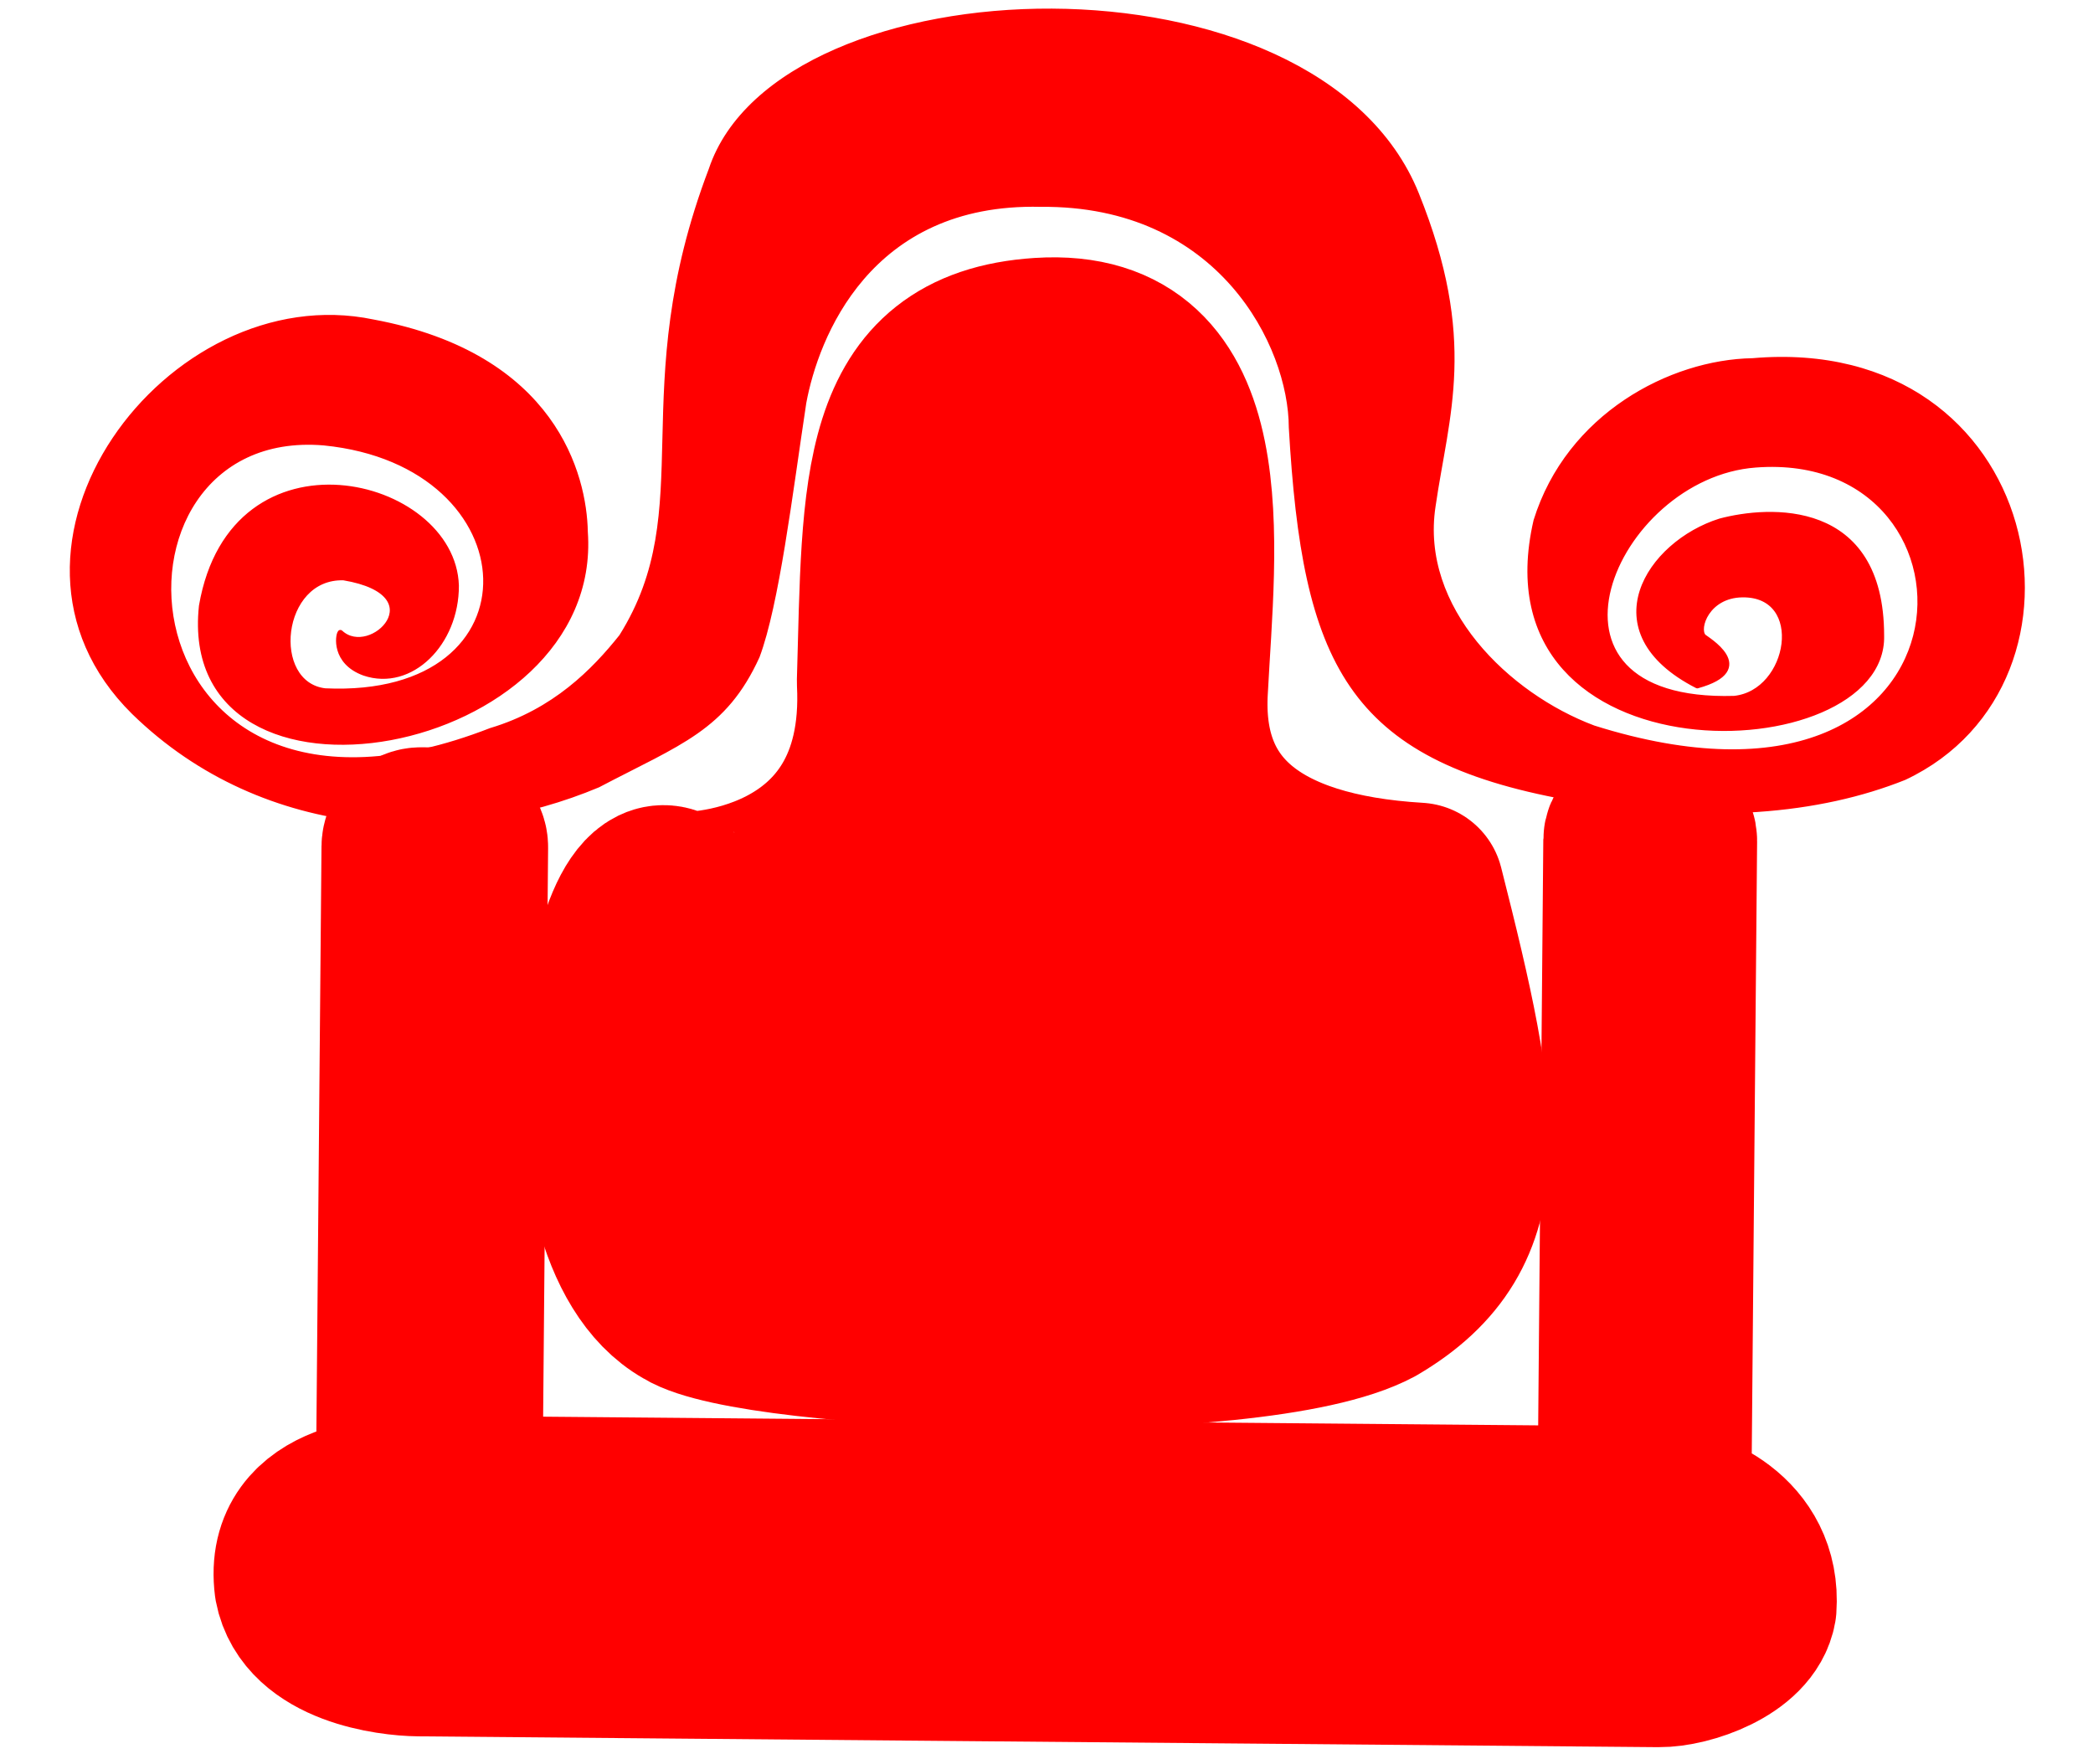
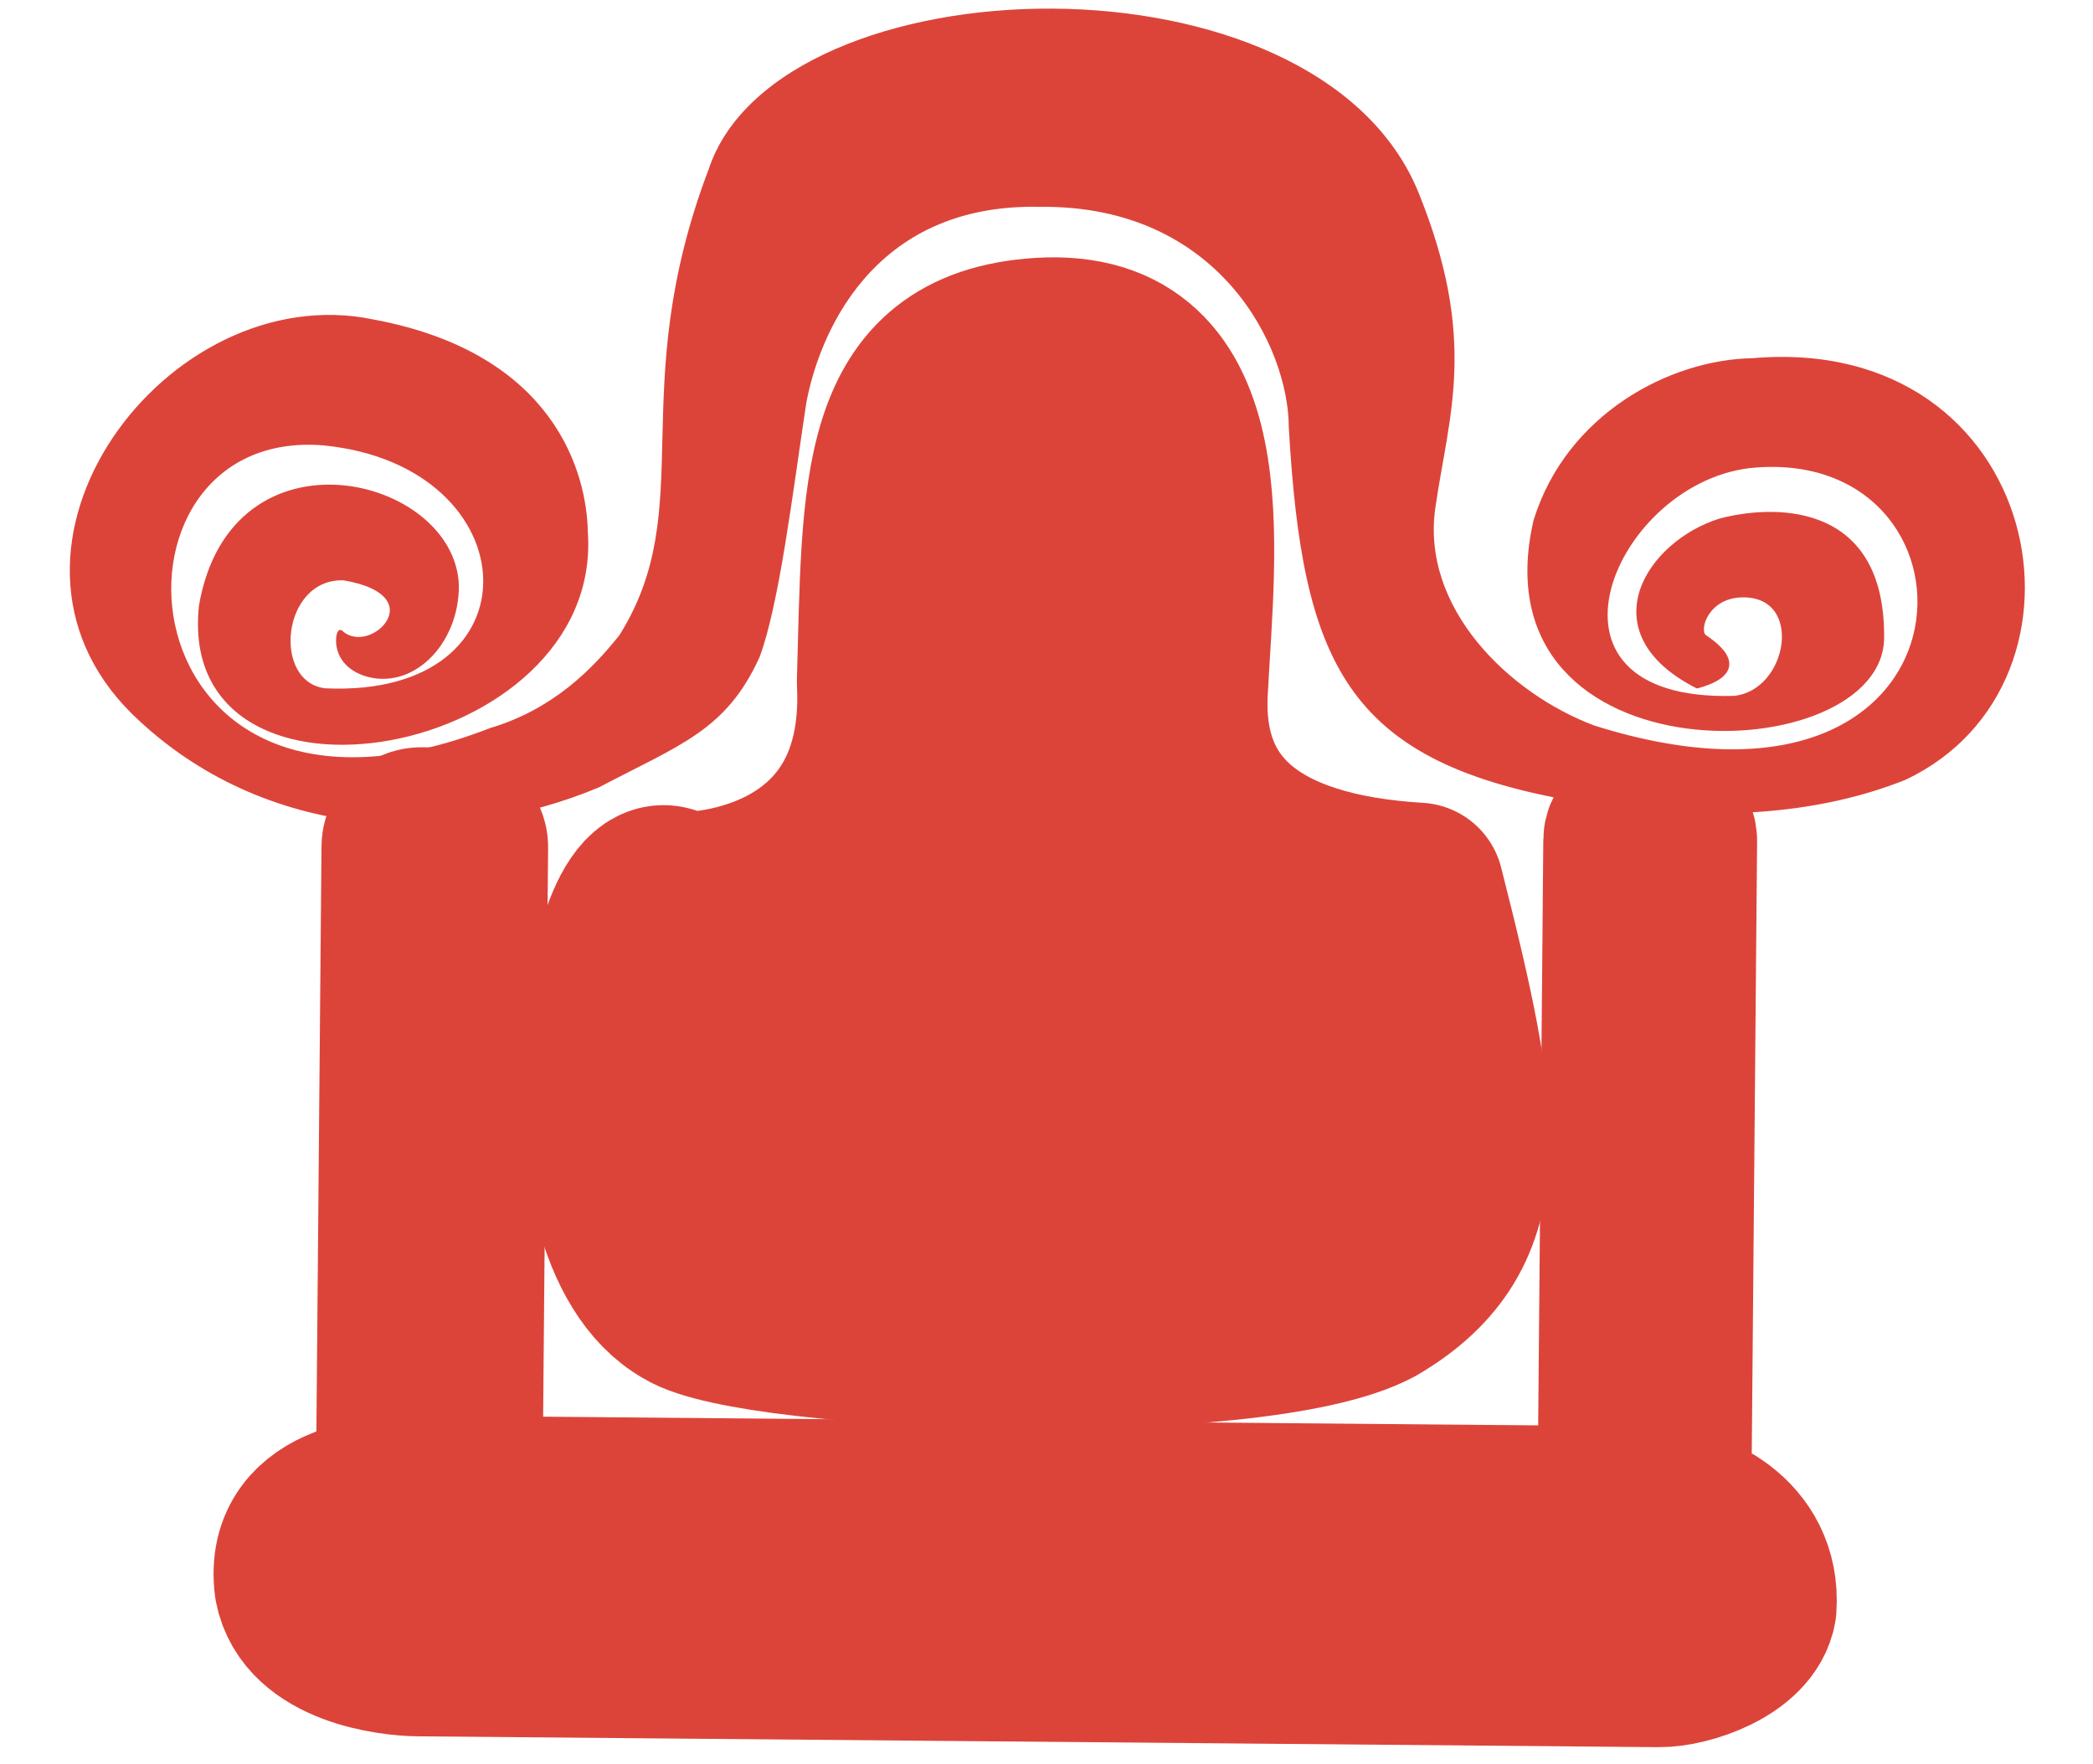
<svg xmlns="http://www.w3.org/2000/svg" id="attic" width="85.2" height="71.8" viewBox="0 0 359 321" fill-rule="evenodd" clip-rule="evenodd" stroke-linecap="round" stroke-linejoin="round" stroke-miterlimit="1.5">
-   <path d="M307.656 292.505c.882-12.588-11.284-17.238-16.483-17.283L65.505 273.25c-5.199-.046-23.757.21-21.827 15.258 1.881 9.963 16.391 11.816 21.59 11.861l225.668 1.972c5.199.045 15.638-3.506 16.72-9.836zM293.199 152.995a1.917 1.917 0 00-1.899-1.932l-3.83-.033a1.917 1.917 0 00-1.932 1.898l-.999 114.361a1.916 1.916 0 001.898 1.932l3.831.033a1.917 1.917 0 001.932-1.898l.999-114.361zM73.172 154.187a2.499 2.499 0 00-2.476-2.52l-4.996-.044a2.5 2.5 0 00-2.519 2.476l-.989 113.196a2.498 2.498 0 002.476 2.519l4.995.044a2.499 2.499 0 002.52-2.476l.989-113.195z" stroke="red" stroke-width="31.25" />
-   <path d="M113.958 237.325c-23.855-13.532-13.967-84.816-1.622-74.073.69.6 39.389.506 37.357-39.188 1.022-34.88-.178-59.654 28.627-61.526 32.427-2.108 27.212 36.71 25.863 62.738-1.381 22.381 13.238 34.664 42.91 36.428 10.693 42.147 14.205 62.028-8.018 75.057-21.896 11.712-112.666 8.327-125.117.564z" fill="red" stroke="red" stroke-width="31.25" />
-   <path d="M139.633 223.066c-16.099-2.281-15.181-57.861 33.083-57.423 55.651-.774 54.907 53.957 35.659 57.639-38.078 7.285-66.33.767-68.742-.216zM166.582 145.107c-4.951-.685-4.672-17.365 10.169-17.23 17.112-.229 16.887 16.196 10.969 17.3-11.709 2.183-20.397.225-21.138-.07zM171.05 120.732c-3.414-.484-3.22-12.272 7.017-12.179 11.802-.164 11.645 11.443 7.562 12.224-8.075 1.545-14.067.163-14.579-.045zM173.23 101.152c-2.273-.322-2.144-8.171 4.672-8.109 7.859-.11 7.754 7.619 5.036 8.139-5.377 1.029-9.367.109-9.708-.03z" fill="red" stroke="red" />
-   <path d="M178.425 37.143c-31.461-.749-40.953 24.306-43.135 36.118-1.243 8.193-2.487 17.497-3.879 25.925-1.349 8.169-2.837 15.515-4.601 20.229-5.99 13.127-14.09 15.604-28.95 23.41-25.772 10.829-60.379 10.232-84.445-13.268-30.199-29.853 6.446-78.683 43.512-70.922C89.912 64.76 95.34 86.633 95.524 96.776c2.944 40.816-74.157 54.512-69.773 13.504 5.697-33.002 45.734-23.141 46.309-3.695.039 10.465-8.276 18.759-16.722 15.881-5.531-2.008-4.755-6.888-4.353-7.322 5.637 5.251 17.901-7.14.605-10.032-11.9-.375-13.776 19.416-3.39 20.652 40.142 1.864 38.007-41.41-.19-45.201-44.187-3.724-38.521 79.191 30.382 52.415 11.659-3.495 18.823-10.866 23.793-17.095 14.729-23.481.931-44.53 16.332-84.995 12.511-37.51 109.988-40.826 128.269 4.452 10.731 26.578 5.435 40.064 3.02 56.783-2.845 18.696 13.548 34.509 29.223 40.389 72.342 22.785 74.298-51.354 29.508-47.923-26.008 1.924-44.057 43.716-3.889 42.553 10.406-1.054 13.391-19.095 1.486-18.928-6.402.09-8.459 6.102-7.091 7.63.395.441 9.982 5.864-1.106 8.931-19.291-9.865-8.764-25.851 4.161-29.914 8.799-2.347 29.347-3.734 29.343 20.822.612 23.951-73.8 26.775-62.813-20.892 5.934-19.092 24.521-28.858 39.38-29.103 52.613-4.557 64.629 58.339 27.591 75.781-15.439 6.176-35.611 8.11-61.291 3.605-39.832-7.257-47.751-24.571-50.213-67.309-.029-14.886-12.897-40.948-45.67-40.622z" fill="red" stroke="red" />
+   <path d="M307.656 292.505c.882-12.588-11.284-17.238-16.483-17.283L65.505 273.25c-5.199-.046-23.757.21-21.827 15.258 1.881 9.963 16.391 11.816 21.59 11.861l225.668 1.972c5.199.045 15.638-3.506 16.72-9.836zM293.199 152.995a1.917 1.917 0 00-1.899-1.932l-3.83-.033a1.917 1.917 0 00-1.932 1.898l-.999 114.361a1.916 1.916 0 001.898 1.932l3.831.033a1.917 1.917 0 001.932-1.898l.999-114.361zM73.172 154.187a2.499 2.499 0 00-2.476-2.52l-4.996-.044a2.5 2.5 0 00-2.519 2.476l-.989 113.196a2.498 2.498 0 002.476 2.519l4.995.044a2.499 2.499 0 002.52-2.476l.989-113.195z" stroke="#dc443a" stroke-width="31.25" />
+   <path d="M113.958 237.325c-23.855-13.532-13.967-84.816-1.622-74.073.69.6 39.389.506 37.357-39.188 1.022-34.88-.178-59.654 28.627-61.526 32.427-2.108 27.212 36.71 25.863 62.738-1.381 22.381 13.238 34.664 42.91 36.428 10.693 42.147 14.205 62.028-8.018 75.057-21.896 11.712-112.666 8.327-125.117.564z" fill="#dc443a" stroke="#dc443a" stroke-width="31.25" />
+   <path d="M139.633 223.066c-16.099-2.281-15.181-57.861 33.083-57.423 55.651-.774 54.907 53.957 35.659 57.639-38.078 7.285-66.33.767-68.742-.216zM166.582 145.107c-4.951-.685-4.672-17.365 10.169-17.23 17.112-.229 16.887 16.196 10.969 17.3-11.709 2.183-20.397.225-21.138-.07zM171.05 120.732c-3.414-.484-3.22-12.272 7.017-12.179 11.802-.164 11.645 11.443 7.562 12.224-8.075 1.545-14.067.163-14.579-.045zM173.23 101.152c-2.273-.322-2.144-8.171 4.672-8.109 7.859-.11 7.754 7.619 5.036 8.139-5.377 1.029-9.367.109-9.708-.03z" fill="#dc443a" stroke="#dc443a" />
+   <path d="M178.425 37.143c-31.461-.749-40.953 24.306-43.135 36.118-1.243 8.193-2.487 17.497-3.879 25.925-1.349 8.169-2.837 15.515-4.601 20.229-5.99 13.127-14.09 15.604-28.95 23.41-25.772 10.829-60.379 10.232-84.445-13.268-30.199-29.853 6.446-78.683 43.512-70.922C89.912 64.76 95.34 86.633 95.524 96.776c2.944 40.816-74.157 54.512-69.773 13.504 5.697-33.002 45.734-23.141 46.309-3.695.039 10.465-8.276 18.759-16.722 15.881-5.531-2.008-4.755-6.888-4.353-7.322 5.637 5.251 17.901-7.14.605-10.032-11.9-.375-13.776 19.416-3.39 20.652 40.142 1.864 38.007-41.41-.19-45.201-44.187-3.724-38.521 79.191 30.382 52.415 11.659-3.495 18.823-10.866 23.793-17.095 14.729-23.481.931-44.53 16.332-84.995 12.511-37.51 109.988-40.826 128.269 4.452 10.731 26.578 5.435 40.064 3.02 56.783-2.845 18.696 13.548 34.509 29.223 40.389 72.342 22.785 74.298-51.354 29.508-47.923-26.008 1.924-44.057 43.716-3.889 42.553 10.406-1.054 13.391-19.095 1.486-18.928-6.402.09-8.459 6.102-7.091 7.63.395.441 9.982 5.864-1.106 8.931-19.291-9.865-8.764-25.851 4.161-29.914 8.799-2.347 29.347-3.734 29.343 20.822.612 23.951-73.8 26.775-62.813-20.892 5.934-19.092 24.521-28.858 39.38-29.103 52.613-4.557 64.629 58.339 27.591 75.781-15.439 6.176-35.611 8.11-61.291 3.605-39.832-7.257-47.751-24.571-50.213-67.309-.029-14.886-12.897-40.948-45.67-40.622z" fill="#dc443a" stroke="#dc443a" />
</svg>
